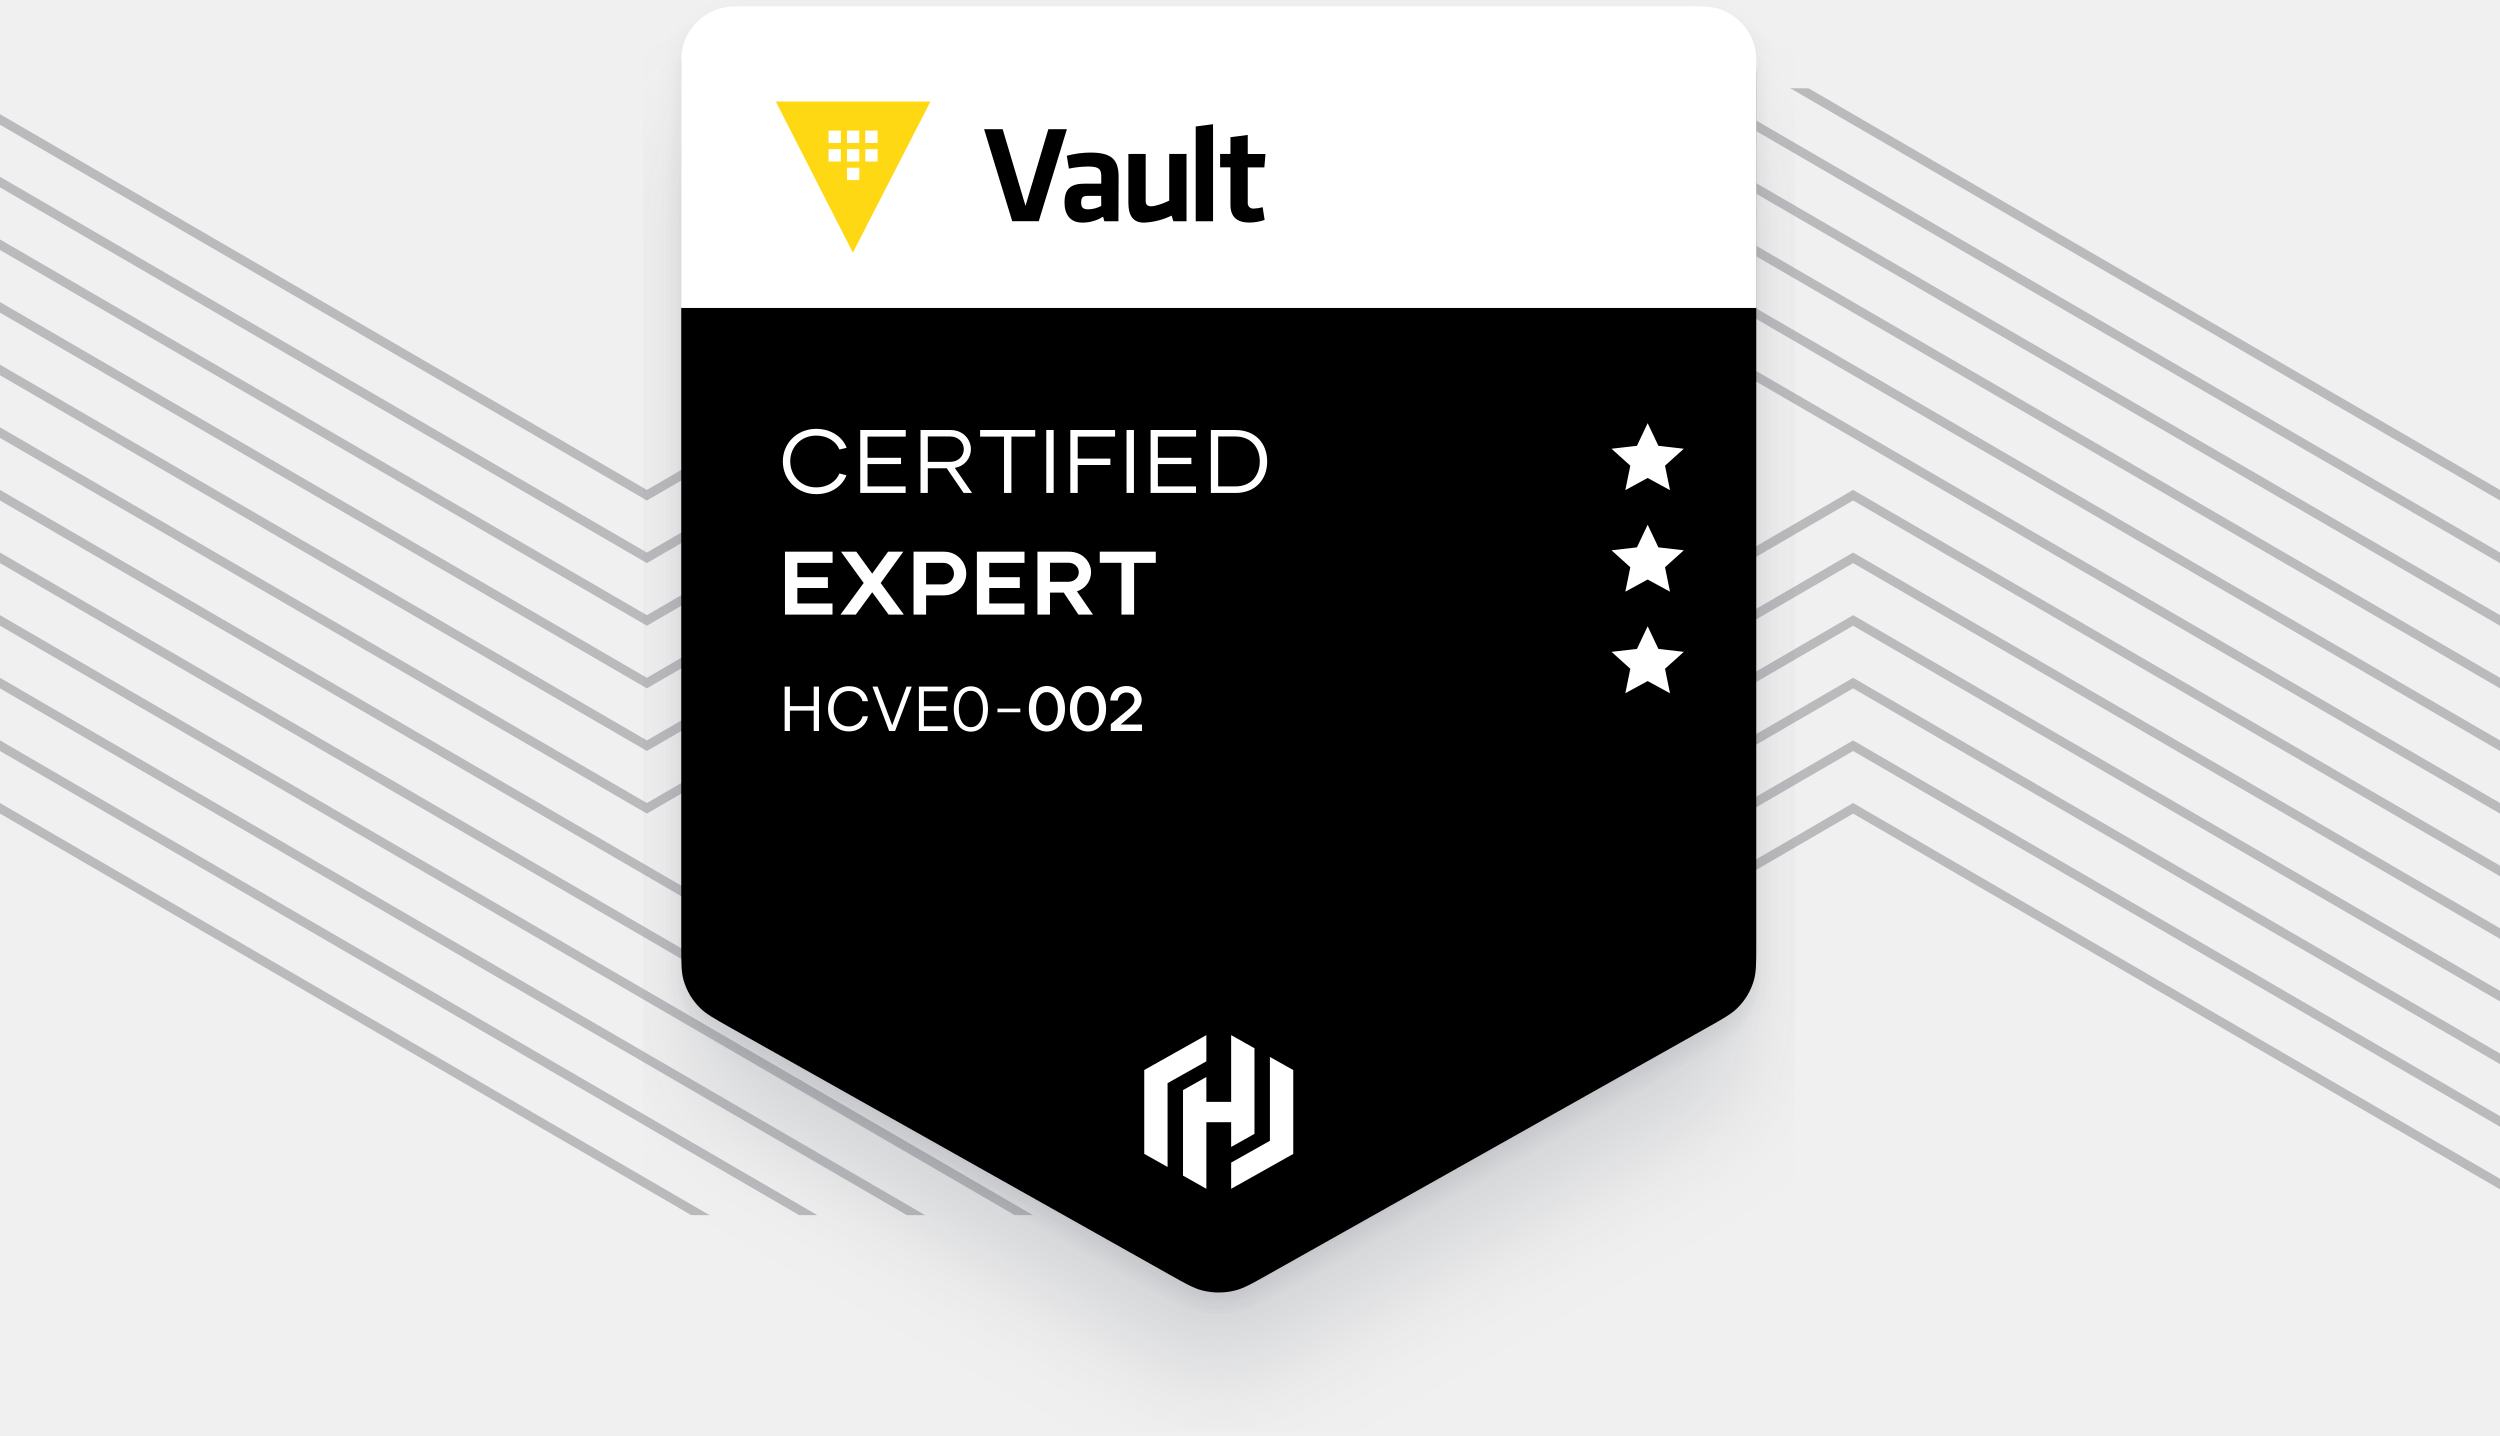
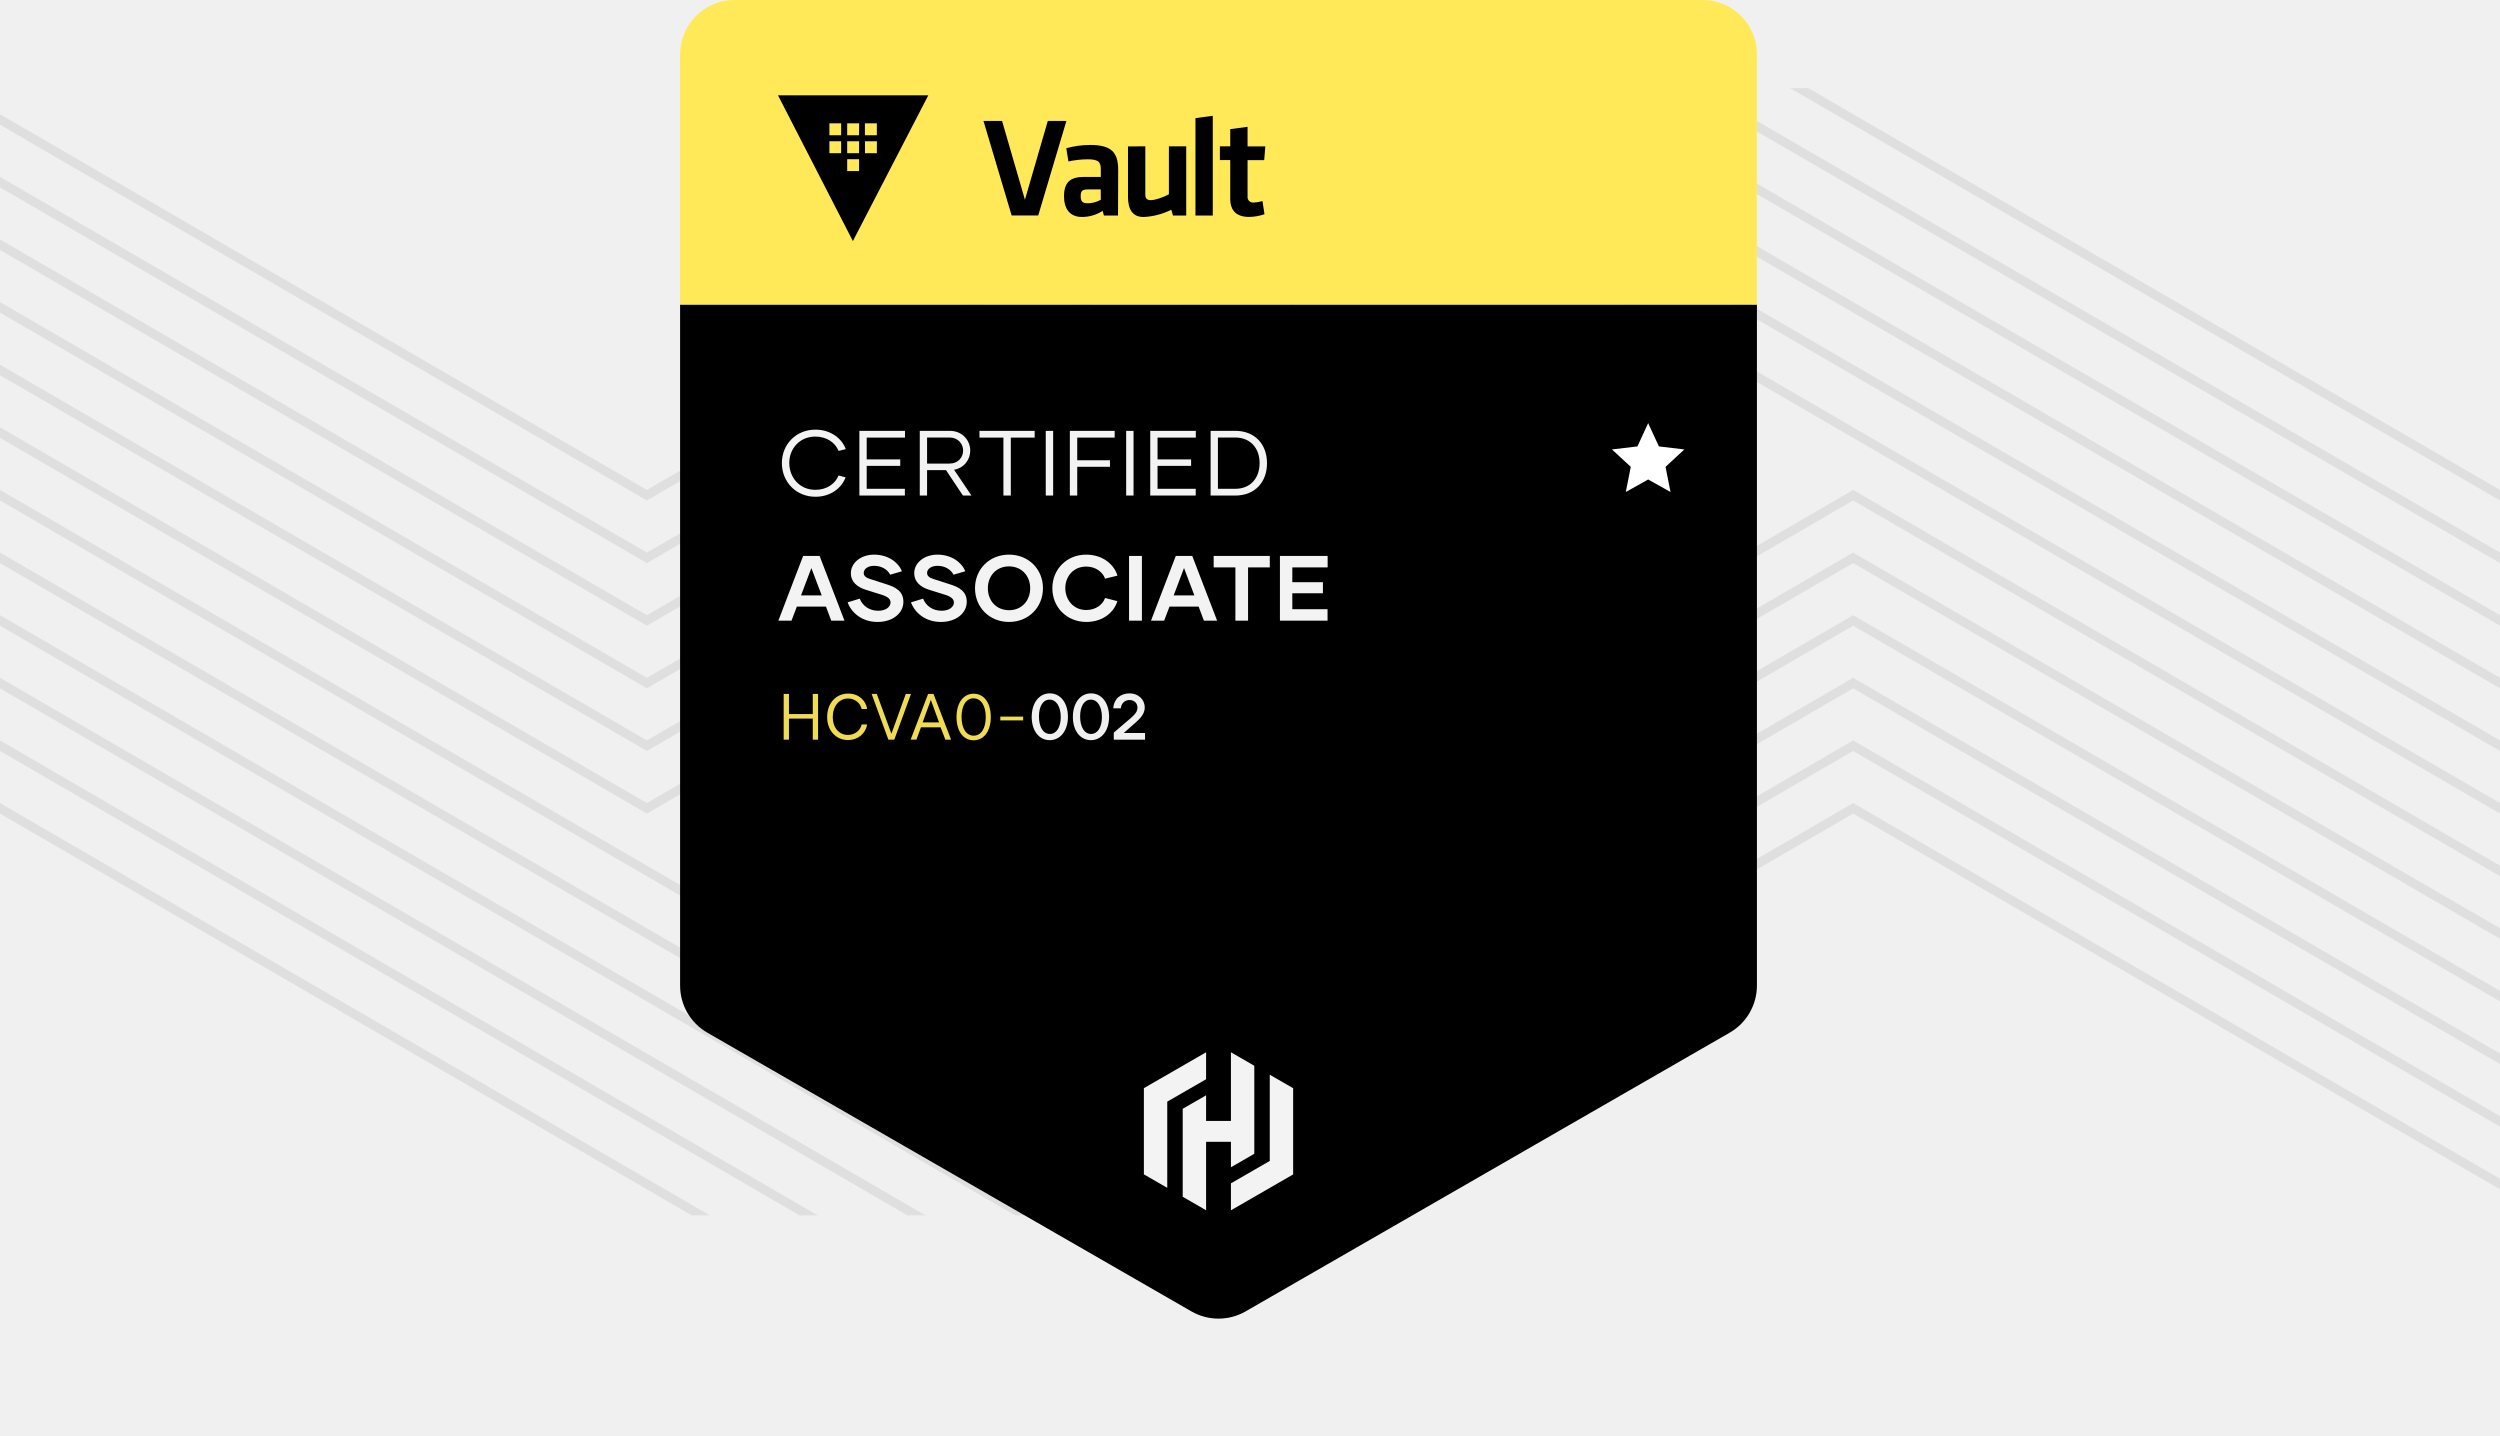
<svg xmlns="http://www.w3.org/2000/svg" width="397" height="228" viewBox="0 0 397 228" fill="none">
-   <g opacity=".3" clip-path="url(#clip0_7985_95576)" fill="#3B3D45">
-     <path d="M129.634 192.872 0 117.574v1.685L126.953 193h2.901l-.22-.128Zm-16.9.128h-2.901L0 129.203v-1.685l112.514 65.354.22.128Zm34.241 0h-2.901L0 109.315v-1.685l146.755 85.242.22.128Zm51.361 0h-2.901L0 79.482v-1.685l198.116 115.075.22.128Zm-34.24 0h-2.902L0 99.37v-1.685l163.875 95.187.221.128Zm17.12 0h-2.901L0 89.427V87.74l180.996 105.131.22.128ZM102.724 127.519 0 67.853v1.685l102.724 59.666.074-.043 102.649-59.623v-1.685l-.073.043-102.65 59.623Zm102.65-69.568.073-.043v1.685l-102.649 59.624-.074.042L0 59.593v-1.685l102.724 59.667 102.65-59.624Zm0-19.889.073-.043v1.685L102.798 99.328l-.074.042L0 39.704V38.02l102.724 59.667 102.65-59.624Zm0-19.89.073-.042v1.685L102.798 79.44l-.074.043L0 19.815V18.13l102.724 59.667 102.65-59.624Zm0 9.945.073-.043v1.686L102.798 89.384l-.074.043L0 29.76v-1.686l102.724 59.667 102.65-59.624Zm0 19.89.073-.043v1.685l-102.649 59.623-.074.043L0 49.649v-1.685l102.724 59.666 102.65-59.623Z" />
+   <g opacity="0.3">
+     <path opacity="0.3" d="M129.634 192.872L0 117.574V119.259L126.953 193H129.854L129.634 192.872V192.872ZM112.734 193H109.833L0 129.203V127.518L112.514 192.872L112.734 193V193ZM146.975 193H144.074L0 109.315V107.63L146.755 192.872L146.975 193V193ZM198.336 193H195.435L0 79.482V77.797L198.116 192.872L198.336 193V193ZM164.096 193H161.194L0 99.37V97.685L163.875 192.872L164.096 193V193ZM181.216 193H178.315L0 89.427V87.74L180.996 192.871L181.216 192.999V193ZM102.724 127.519L0 67.853V69.538L102.724 129.204L102.798 129.161L205.447 69.538V67.853L205.374 67.896L102.724 127.519V127.519ZM205.374 57.951L205.447 57.908V59.593L102.798 119.217L102.724 119.259L0 59.593V57.908L102.724 117.575L205.374 57.951V57.951ZM205.374 38.062L205.447 38.019V39.704L102.798 99.328L102.724 99.37L0 39.704V38.02L102.724 97.687L205.374 38.063V38.062ZM205.374 18.172L205.447 18.13V19.815L102.798 79.44L102.724 79.483L0 19.815V18.13L102.724 77.797L205.374 18.173V18.172ZM205.374 28.117L205.447 28.074V29.76L102.798 89.384L102.724 89.427L0 29.76V28.074L102.724 87.741L205.374 28.117V28.117ZM205.374 48.007L205.447 47.964V49.649L102.798 109.272L102.724 109.315L0 49.649V47.964L102.724 107.63L205.374 48.007V48.007Z" fill="#3B3D45" />
  </g>
-   <g opacity=".3" clip-path="url(#clip1_7985_95576)" fill="#3B3D45">
-     <path d="M267.366 14.128 397 89.426V87.74L270.047 14h-2.901l.22.127Zm16.9-.128h2.901L397 77.797v1.685L284.486 14.128l-.22-.128Zm-34.241 0h2.901L397 97.685v1.685L250.245 14.128l-.22-.128Zm-51.361 0h2.901L397 127.518v1.685L198.884 14.128l-.22-.128Zm34.24 0h2.902L397 107.63v1.685L233.125 14.128l-.221-.128Zm-17.12 0h2.901L397 117.573v1.686L216.004 14.128l-.22-.128ZM294.276 79.48 397 139.148v-1.685L294.276 77.796l-.074.043-102.649 59.623v1.685l.073-.043 102.65-59.624Zm-102.65 69.569-.073.043v-1.685l102.649-59.624.074-.042L397 147.407v1.685L294.276 89.425l-102.65 59.624Zm0 19.889-.073.043v-1.685l102.649-59.624.074-.042L397 167.296v1.685l-102.724-59.667-102.65 59.624Zm0 19.889-.073.043v-1.685l102.649-59.624.074-.043L397 187.185v1.685l-102.724-59.667-102.65 59.624Zm0-9.944-.073.043v-1.686l102.649-59.624.074-.043L397 177.24v1.686l-102.724-59.667-102.65 59.624Zm0-19.89-.073.043v-1.685l102.649-59.623.074-.043L397 157.351v1.685L294.276 99.37l-102.65 59.623Z" />
+   <g opacity="0.3">
+     <path opacity="0.3" d="M267.366 14.128L397 89.426V87.74L270.047 14H267.146L267.366 14.127V14.128ZM284.266 14H287.167L397 77.797V79.482L284.486 14.128L284.266 14ZM250.025 14H252.926L397 97.685V99.37L250.245 14.128L250.025 14V14ZM198.664 14H201.565L397 127.518V129.203L198.884 14.128L198.664 14ZM232.904 14H235.806L397 107.63V109.315L233.125 14.128L232.904 14ZM215.784 14H218.685L397 117.573V119.259L216.004 14.128L215.784 14ZM294.276 79.48L397 139.148V137.463L294.276 77.796L294.202 77.839L191.553 137.462V139.147L191.626 139.104L294.276 79.48V79.48ZM191.626 149.049L191.553 149.092V147.407L294.202 87.783L294.276 87.741L397 147.407V149.092L294.276 89.425L191.626 149.049ZM191.626 168.938L191.553 168.981V167.296L294.202 107.672L294.276 107.63L397 167.296V168.981L294.276 109.314L191.626 168.938V168.938ZM191.626 188.827L191.553 188.87V187.185L294.202 127.561L294.276 127.518L397 187.185V188.87L294.276 129.203L191.626 188.827V188.827ZM191.626 178.883L191.553 178.926V177.24L294.202 117.616L294.276 117.573L397 177.24V178.926L294.276 119.259L191.626 178.883V178.883ZM191.626 158.993L191.553 159.036V157.351L294.202 97.728L294.276 97.685L397 157.351V159.036L294.276 99.37L191.626 158.993V158.993Z" fill="#3B3D45" />
  </g>
-   <g filter="url(#filter0_dd_7985_95576)">
-     <path d="M278.893 150.07V14.44c0-3.913 0-5.87-.657-7.414a8.513 8.513 0 0 0-4.666-4.547c-1.584-.639-3.593-.639-7.61-.639H121.115c-4.017 0-6.026 0-7.61.64a8.513 8.513 0 0 0-4.666 4.546c-.656 1.543-.656 3.5-.656 7.415V150.07c0 2.825 0 4.238.352 5.52a10.025 10.025 0 0 0 2.678 4.519c.963.938 2.219 1.644 4.73 3.057l69.836 39.279c2.51 1.412 3.766 2.118 5.081 2.462a10.63 10.63 0 0 0 5.355 0c1.316-.344 2.571-1.05 5.081-2.462l69.836-39.279c2.511-1.413 3.767-2.119 4.73-3.057a10.025 10.025 0 0 0 2.678-4.519c.353-1.282.353-2.695.353-5.52Z" fill="#000" />
-     <path d="M124.602 116.085h.838v-3.246h3.776v3.246h.838v-7.056h-.838v3.105h-3.776v-3.105h-.838v7.056ZM134.774 116.146c1.676 0 2.824-1.049 3.062-2.4h-.869c-.196.867-1.034 1.613-2.183 1.613-1.417 0-2.4-1.139-2.4-2.752 0-1.673.993-2.873 2.442-2.873 1.117 0 1.934.736 2.141 1.613h.869c-.217-1.351-1.365-2.379-3-2.379-1.945 0-3.342 1.482-3.342 3.629 0 2.087 1.407 3.549 3.28 3.549ZM141.198 116.085h.941l2.649-7.056h-.828l-2.276 6.149-2.317-6.149h-.818l2.649 7.056ZM145.92 116.085h4.563v-.756h-3.766v-2.45h3.549v-.735h-3.549v-2.359h3.766v-.756h-4.563v7.056ZM154.159 116.186c1.666 0 2.731-1.432 2.731-3.589 0-2.167-1.055-3.609-2.71-3.609-1.656 0-2.721 1.442-2.721 3.609 0 2.157 1.055 3.589 2.7 3.589Zm.021-.716c-1.19 0-1.925-1.129-1.925-2.903 0-1.734.725-2.863 1.894-2.863 1.2 0 1.945 1.149 1.945 2.903 0 1.734-.735 2.863-1.914 2.863ZM158.4 113.111h3.621v-.584H158.4v.584ZM166.233 116.166c1.728 0 2.887-1.502 2.887-3.609s-1.149-3.619-2.866-3.619c-1.728 0-2.876 1.512-2.876 3.639 0 2.097 1.138 3.589 2.855 3.589Zm.031-.958c-1.076 0-1.738-1.089-1.738-2.701 0-1.563.631-2.601 1.697-2.601 1.076 0 1.759 1.119 1.759 2.691 0 1.532-.663 2.611-1.718 2.611ZM172.76 116.166c1.728 0 2.887-1.502 2.887-3.609s-1.149-3.619-2.866-3.619c-1.728 0-2.877 1.512-2.877 3.639 0 2.097 1.139 3.589 2.856 3.589Zm.031-.958c-1.076 0-1.738-1.089-1.738-2.701 0-1.563.631-2.601 1.697-2.601 1.076 0 1.758 1.119 1.758 2.691 0 1.532-.662 2.611-1.717 2.611ZM176.39 116.085h4.956v-1.028h-3.373l1.076-.928c1.2-1.038 2.245-1.764 2.245-3.014 0-1.25-1.024-2.177-2.411-2.177-1.479 0-2.514.927-2.576 2.308h1.19c.093-.776.631-1.28 1.376-1.28.766 0 1.273.474 1.273 1.2 0 .826-.797 1.361-2.111 2.459l-1.645 1.381v1.079ZM261.649 67.197l1.703 3.597 4.037.466-2.985 2.69.793 3.885-3.548-1.935-3.547 1.935.792-3.885-2.985-2.69 4.037-.466 1.703-3.597ZM261.649 83.324l1.703 3.596 4.037.467-2.985 2.69.793 3.884-3.548-1.935-3.547 1.935.792-3.885-2.985-2.69 4.037-.466 1.703-3.596ZM261.649 99.45l1.703 3.597 4.037.466-2.985 2.69.793 3.885-3.548-1.935-3.547 1.935.792-3.885-2.985-2.69 4.037-.466 1.703-3.597ZM129.638 78.47c2.389 0 4.148-1.329 4.778-3l-1.114-.285c-.513 1.256-1.847 2.213-3.679 2.213-2.492 0-4.133-1.9-4.133-4.156 0-2.199 1.641-4.07 4.133-4.07 1.832 0 3.181.971 3.679 2.214l1.143-.271c-.615-1.671-2.404-3.014-4.822-3.014-3.019 0-5.306 2.242-5.306 5.156 0 2.956 2.287 5.212 5.321 5.212ZM143.831 69.33v-1.043h-7.225v9.996h7.211v-1.042h-6.054v-3.542h5.321v-1h-5.321v-3.37h6.068ZM153.022 78.283h1.348l-2.755-3.984c1.671-.3 2.565-1.628 2.565-2.97 0-1.457-1.143-3.042-3.254-3.042h-4.749v9.996h1.158v-3.927h3.005l2.682 3.927Zm-5.687-8.968h3.562c1.333 0 2.154.971 2.154 2.014 0 1.056-.806 2.013-2.169 2.013h-3.547v-4.027ZM164.393 68.287h-8.751v1.042h3.796v8.954h1.173V69.33h3.782v-1.042ZM166.151 78.283h1.172v-9.996h-1.172v9.996ZM177.077 69.33v-1.043h-7.109v9.996h1.173v-4.44h5.188v-1.015h-5.188V69.33h5.936ZM178.896 78.283h1.172v-9.996h-1.172v9.996ZM189.939 69.33v-1.043h-7.225v9.996h7.211v-1.042h-6.054v-3.542h5.321v-1h-5.321v-3.37h6.068ZM196.184 68.287h-3.899v9.996h3.899c3.181 0 5.042-2.127 5.042-4.998 0-2.87-1.861-4.998-5.042-4.998Zm-.015 8.954h-2.726v-7.926h2.726c2.507 0 3.884 1.742 3.884 3.942 0 2.27-1.377 3.984-3.884 3.984ZM132.217 89.379v-1.771h-7.563v9.996h7.549v-1.77h-5.585v-2.457h4.852v-1.713h-4.852v-2.285h5.599ZM143.532 97.604l-3.679-5.026 3.591-4.97h-2.418l-2.521 3.484-2.521-3.484h-2.433l3.605 4.97-3.693 5.026h2.433l2.609-3.556 2.609 3.556h2.418ZM149.879 87.608h-4.807v9.996h1.993v-3.056h2.726c2.36 0 3.65-1.785 3.65-3.47 0-1.657-1.305-3.47-3.562-3.47Zm-.146 5.198h-2.668v-3.427h2.755c.982 0 1.671.828 1.671 1.713 0 .871-.674 1.714-1.758 1.714ZM162.693 89.379v-1.771h-7.563v9.996h7.548v-1.77h-5.584v-2.457h4.851v-1.713h-4.851v-2.285h5.599ZM171.252 97.604h2.316l-2.55-3.698c1.451-.486 2.242-1.728 2.242-3.042 0-1.585-1.29-3.256-3.517-3.256h-4.998v9.996h1.993v-3.498h2.184l2.33 3.498Zm-4.514-8.24h2.946c.953 0 1.627.7 1.627 1.5 0 .828-.66 1.528-1.7 1.528h-2.873v-3.028ZM183.539 87.608h-8.896v1.77h3.444v8.226h2.008V89.38h3.444v-1.771ZM278.893 14.44v34.442h-170.71V14.441c0-3.915 0-5.872.656-7.415a8.513 8.513 0 0 1 4.666-4.547c1.584-.639 3.593-.639 7.61-.639H265.96c4.017 0 6.026 0 7.61.64a8.513 8.513 0 0 1 4.666 4.546c.657 1.543.657 3.5.657 7.415Z" fill="#fff" />
-     <path d="M108.183 9.4c0-4.639 3.86-8.4 8.621-8.4h153.467c4.762 0 8.622 3.761 8.622 8.4v39.482h-170.71V9.4Z" fill="#fff" />
-     <path d="M166.476 20.514h2.948l-4.467 14.611h-4.215l-4.468-14.611h2.949l3.626 12.177 3.627-12.177ZM177.608 35.136h-2.234l-.205-.726a6.116 6.116 0 0 1-3.265.944c-2.003 0-2.859-1.339-2.859-3.182 0-2.176.968-3.007 3.198-3.007h2.636v-1.117c0-1.186-.339-1.603-2.096-1.603-1.022.01-2.04.12-3.038.33l-.339-2.042a14.752 14.752 0 0 1 3.76-.505c3.444 0 4.468 1.186 4.468 3.863l-.026 7.045Zm-2.744-4.037h-2.029c-.901 0-1.147.243-1.147 1.055 0 .744.246 1.088 1.117 1.088.727-.01 1.44-.2 2.074-.547l-.015-1.596ZM181.934 24.443V31.9c0 .57.246.856.878.856.633 0 1.862-.396 2.86-.9v-7.414h2.747v10.693h-2.096l-.268-.9a11.186 11.186 0 0 1-4.393 1.122c-1.824 0-2.476-1.252-2.476-3.16v-7.745l2.748-.01ZM189.882 35.136v-15.05l2.748-.363v15.413h-2.748ZM200.824 34.93a7.856 7.856 0 0 1-2.409.416c-2.003 0-3.019-.92-3.019-2.829v-5.949h-1.642v-2.126h1.642v-2.655l2.747-.363v3.03h2.815l-.179 2.125h-2.636v5.597a.842.842 0 0 0 .255.712.887.887 0 0 0 .736.231 5.313 5.313 0 0 0 1.374-.221l.316 2.031ZM123.702 16.564l11.872 22.511 11.955-22.512h-23.827Zm10.011 8.938h-1.862v-1.843h1.862v1.843Zm0-2.765h-1.862v-1.842h1.862v1.842Zm2.837 5.529h-1.88V26.43h1.891l-.011 1.836Zm0-2.764h-1.88v-1.843h1.891l-.011 1.843Zm0-2.765h-1.88v-1.842h1.891l-.011 1.842Zm2.822 2.765h-1.88v-1.843h1.891l-.011 1.843Zm-1.891-2.765v-1.842h1.891v1.842h-1.891Z" fill="#000" />
-     <path d="m191.569 164.375-9.862 5.543v13.316l3.704 2.084v-13.316l6.158-3.463v-4.164Z" fill="#fff" />
-     <path d="M195.506 164.375v10.604h-3.937v-3.956l-3.707 2.084v13.585l3.707 2.088v-10.573h3.937v3.931l3.705-2.084V166.46l-3.705-2.085Z" fill="#fff" />
-     <path d="m195.506 188.785 9.862-5.543v-13.316l-3.706-2.084v13.316l-6.156 3.463v4.164Z" fill="#fff" />
-   </g>
-   <path fill="#fff" d="M122.078 13h26.797v27h-26.797z" />
-   <path d="m123.194 16.125 12.238 24 12.327-24h-24.565Zm10.335 9.528h-1.95v-1.965h1.95v1.965Zm0-2.948h-1.95v-1.962h1.95v1.962Zm2.923 5.893h-1.949v-1.964h1.949v1.964Zm0-2.945h-1.949v-1.965h1.949v1.965Zm0-2.948h-1.949v-1.962h1.949v1.962Zm2.908 2.948h-1.949v-1.965h1.949v1.965Zm-1.949-2.948v-1.962h1.949v1.962h-1.949Z" fill="#FFD814" />
-   <defs>
-     <clipPath id="clip0_7985_95576">
-       <path fill="#fff" transform="translate(0 14)" d="M0 0h205.447v179H0z" />
-     </clipPath>
-     <clipPath id="clip1_7985_95576">
-       <path fill="#fff" transform="rotate(-180 198.5 96.5)" d="M0 0h205.447v179H0z" />
-     </clipPath>
-     <filter id="filter0_dd_7985_95576" x="102.183" y="0" width="182.71" height="227.25" filterUnits="userSpaceOnUse" color-interpolation-filters="sRGB">
-       <feFlood flood-opacity="0" result="BackgroundImageFix" />
-       <feColorMatrix in="SourceAlpha" values="0 0 0 0 0 0 0 0 0 0 0 0 0 0 0 0 0 0 127 0" result="hardAlpha" />
-       <feMorphology radius="10" in="SourceAlpha" result="effect1_dropShadow_7985_95576" />
-       <feOffset dy="16" />
-       <feGaussianBlur stdDeviation="8" />
-       <feColorMatrix values="0 0 0 0 0.396 0 0 0 0 0.416 0 0 0 0 0.463 0 0 0 0.2 0" />
-       <feBlend in2="BackgroundImageFix" result="effect1_dropShadow_7985_95576" />
-       <feColorMatrix in="SourceAlpha" values="0 0 0 0 0 0 0 0 0 0 0 0 0 0 0 0 0 0 127 0" result="hardAlpha" />
-       <feOffset dy="2" />
-       <feGaussianBlur stdDeviation="1.5" />
-       <feColorMatrix values="0 0 0 0 0.396 0 0 0 0 0.416 0 0 0 0 0.463 0 0 0 0.15 0" />
-       <feBlend in2="effect1_dropShadow_7985_95576" result="effect2_dropShadow_7985_95576" />
-       <feBlend in="SourceGraphic" in2="effect2_dropShadow_7985_95576" result="shape" />
-     </filter>
-   </defs>
+   <path d="M108 48.364H279V156.507C279 159.596 277.35 162.45 274.673 163.991L197.809 208.246C195.142 209.782 191.858 209.782 189.191 208.246L112.327 163.991C109.65 162.45 108 159.596 108 156.507V48.364Z" fill="black" />
+   <path d="M279 48.364H108V8.636C108 3.867 111.867 0 116.636 0H270.364C275.133 0 279 3.867 279 8.636V48.364Z" fill="#FFE959" />
+   <path opacity="0.94" d="M124.447 117.455H125.287V114.117H129.069V117.455H129.909V110.2H129.069V113.392H125.287V110.2H124.447V117.455ZM134.636 117.517C136.315 117.517 137.466 116.439 137.704 115.05H136.833C136.637 115.941 135.797 116.708 134.647 116.708C133.227 116.708 132.242 115.537 132.242 113.879C132.242 112.159 133.237 110.925 134.688 110.925C135.807 110.925 136.626 111.682 136.833 112.584H137.704C137.486 111.195 136.336 110.138 134.699 110.138C132.75 110.138 131.351 111.661 131.351 113.869C131.351 116.014 132.761 117.517 134.636 117.517ZM141.071 117.455H142.014L144.667 110.2H143.838L141.558 116.522L139.237 110.2H138.418L141.071 117.455ZM145.526 117.455L146.252 115.496H149.371L150.118 117.455H151.03L148.242 110.2H147.382L144.614 117.444L145.526 117.455ZM146.511 114.719L147.817 111.143L149.123 114.719H146.511ZM154.601 117.558C156.27 117.558 157.337 116.087 157.337 113.869C157.337 111.641 156.28 110.159 154.622 110.159C152.964 110.159 151.896 111.641 151.896 113.869C151.896 116.087 152.953 117.558 154.601 117.558ZM154.622 116.822C153.43 116.822 152.694 115.662 152.694 113.838C152.694 112.055 153.42 110.894 154.591 110.894C155.793 110.894 156.539 112.076 156.539 113.879C156.539 115.662 155.803 116.822 154.622 116.822ZM158.849 114.397H162.476V113.796H158.849V114.397Z" fill="#FFE959" />
+   <path opacity="0.94" d="M166.696 117.537C168.426 117.537 169.587 115.993 169.587 113.827C169.587 111.661 168.436 110.107 166.716 110.107C164.986 110.107 163.835 111.661 163.835 113.848C163.835 116.004 164.975 117.537 166.696 117.537ZM166.727 116.553C165.649 116.553 164.986 115.434 164.986 113.775C164.986 112.169 165.618 111.102 166.685 111.102C167.763 111.102 168.447 112.252 168.447 113.869C168.447 115.444 167.783 116.553 166.727 116.553ZM173.234 117.537C174.965 117.537 176.125 115.993 176.125 113.827C176.125 111.661 174.975 110.107 173.255 110.107C171.524 110.107 170.374 111.661 170.374 113.848C170.374 116.004 171.514 117.537 173.234 117.537ZM173.265 116.553C172.187 116.553 171.524 115.434 171.524 113.775C171.524 112.169 172.156 111.102 173.224 111.102C174.301 111.102 174.985 112.252 174.985 113.869C174.985 115.444 174.322 116.553 173.265 116.553ZM176.87 117.455H181.834V116.397H178.455L179.533 115.444C180.735 114.377 181.782 113.63 181.782 112.345C181.782 111.06 180.756 110.107 179.367 110.107C177.885 110.107 176.849 111.06 176.787 112.48H177.979C178.072 111.682 178.611 111.164 179.357 111.164C180.124 111.164 180.632 111.651 180.632 112.397C180.632 113.247 179.834 113.796 178.518 114.926L176.87 116.346V117.455Z" fill="white" />
+   <path d="M261.727 67.193L263.433 70.891L267.476 71.371L264.487 74.135L265.28 78.13L261.727 76.141L258.174 78.13L258.967 74.135L255.978 71.371L260.022 70.891L261.727 67.193Z" fill="white" />
+   <path opacity="0.95" d="M129.492 78.886C131.885 78.886 133.646 77.521 134.278 75.803L133.162 75.509C132.648 76.801 131.312 77.785 129.477 77.785C126.981 77.785 125.337 75.832 125.337 73.513C125.337 71.252 126.981 69.328 129.477 69.328C131.312 69.328 132.663 70.327 133.162 71.604L134.307 71.325C133.691 69.607 131.899 68.227 129.477 68.227C126.452 68.227 124.162 70.532 124.162 73.527C124.162 76.567 126.452 78.886 129.492 78.886ZM143.709 69.49V68.418H136.471V78.695H143.695V77.624H137.631V73.983H142.96V72.955H137.631V69.49H143.709ZM152.915 78.695H154.266L151.506 74.599C153.18 74.291 154.075 72.925 154.075 71.545C154.075 70.048 152.93 68.418 150.816 68.418H146.059V78.695H147.219V74.658H150.229L152.915 78.695ZM147.219 69.475H150.787C152.123 69.475 152.945 70.474 152.945 71.545C152.945 72.632 152.137 73.615 150.772 73.615H147.219V69.475ZM164.305 68.418H155.54V69.49H159.343V78.695H160.517V69.49H164.305V68.418ZM166.066 78.695H167.241V68.418H166.066V78.695ZM177.011 69.49V68.418H169.891V78.695H171.065V74.129H176.263V73.087H171.065V69.49H177.011ZM178.834 78.695H180.008V68.418H178.834V78.695ZM189.896 69.49V68.418H182.658V78.695H189.881V77.624H183.818V73.983H189.147V72.955H183.818V69.49H189.896ZM196.15 68.418H192.245V78.695H196.15C199.336 78.695 201.201 76.508 201.201 73.557C201.201 70.606 199.336 68.418 196.15 68.418ZM196.136 77.624H193.405V69.475H196.136C198.646 69.475 200.026 71.266 200.026 73.527C200.026 75.862 198.646 77.624 196.136 77.624ZM132.002 98.559H134.102L130.152 88.282H127.539L123.604 98.559H125.689L126.54 96.327H131.165L132.002 98.559ZM127.201 94.551L128.846 90.205L130.49 94.551H127.201ZM139.348 98.765C141.814 98.765 143.459 97.34 143.459 95.579C143.459 93.905 142.269 93.244 140.698 92.76L138.144 91.938C137.468 91.732 137.16 91.424 137.16 90.969C137.16 90.367 137.806 89.853 138.819 89.853C139.979 89.853 140.933 90.425 141.359 91.262L143.224 90.719C142.666 89.295 141.021 88.076 138.804 88.076C136.661 88.076 135.105 89.427 135.119 91.027C135.105 92.349 136.088 93.215 137.439 93.641L140.067 94.463C141.051 94.786 141.418 95.153 141.418 95.696C141.418 96.371 140.669 96.988 139.465 96.988C137.982 96.988 136.94 96.136 136.529 95.065L134.605 95.652C135.178 97.252 136.837 98.765 139.348 98.765ZM149.409 98.765C151.875 98.765 153.52 97.34 153.52 95.579C153.52 93.905 152.33 93.244 150.759 92.76L148.205 91.938C147.529 91.732 147.221 91.424 147.221 90.969C147.221 90.367 147.867 89.853 148.88 89.853C150.04 89.853 150.994 90.425 151.42 91.262L153.285 90.719C152.727 89.295 151.082 88.076 148.865 88.076C146.722 88.076 145.166 89.427 145.18 91.027C145.166 92.349 146.149 93.215 147.5 93.641L150.128 94.463C151.112 94.786 151.479 95.153 151.479 95.696C151.479 96.371 150.73 96.988 149.526 96.988C148.043 96.988 147.001 96.136 146.59 95.065L144.666 95.652C145.239 97.252 146.898 98.765 149.409 98.765ZM160.234 98.765C163.331 98.765 165.622 96.445 165.622 93.406C165.622 90.381 163.331 88.076 160.234 88.076C157.121 88.076 154.831 90.381 154.831 93.406C154.831 96.445 157.121 98.765 160.234 98.765ZM160.234 96.9C158.193 96.9 156.871 95.373 156.871 93.406C156.871 91.482 158.193 89.941 160.234 89.941C162.26 89.941 163.596 91.482 163.596 93.406C163.596 95.373 162.26 96.9 160.234 96.9ZM172.517 98.765C175.233 98.765 176.966 97.106 177.435 95.461L175.483 94.962C175.145 95.975 174.044 96.871 172.488 96.871C170.462 96.871 169.17 95.241 169.17 93.391C169.17 91.541 170.462 89.97 172.488 89.97C174.044 89.97 175.145 90.895 175.483 91.894L177.45 91.409C176.98 89.779 175.248 88.076 172.473 88.076C169.419 88.076 167.114 90.381 167.114 93.406C167.114 96.445 169.419 98.765 172.517 98.765ZM179.293 98.559H181.334V88.282H179.293V98.559ZM191.178 98.559H193.278L189.329 88.282H186.715L182.78 98.559H184.865L185.717 96.327H190.342L191.178 98.559ZM186.378 94.551L188.022 90.205L189.666 94.551H186.378ZM201.642 88.282H192.73V90.102H196.181V98.559H198.192V90.102H201.642V88.282ZM210.829 90.102V88.282H203.253V98.559H210.814V96.739H205.22V94.213H210.08V92.451H205.22V90.102H210.829Z" fill="white" />
+   <path d="M166.392 19.199H169.346L164.87 34.22H160.649L156.173 19.199H159.127L162.759 31.718L166.392 19.199Z" fill="black" />
+   <path d="M177.543 34.231H175.305L175.1 33.485C174.127 34.118 172.99 34.454 171.83 34.455C169.823 34.455 168.966 33.079 168.966 31.184C168.966 28.947 169.935 28.093 172.169 28.093H174.809V26.944C174.809 25.725 174.47 25.296 172.71 25.296C171.686 25.306 170.667 25.42 169.666 25.635L169.327 23.535C170.554 23.197 171.821 23.023 173.094 23.017C176.543 23.017 177.569 24.237 177.569 26.989L177.543 34.231ZM174.795 30.08H172.761C171.859 30.08 171.613 30.33 171.613 31.166C171.613 31.93 171.859 32.285 172.732 32.285C173.46 32.273 174.174 32.079 174.809 31.721L174.795 30.08Z" fill="black" />
+   <path d="M181.876 23.238V30.905C181.876 31.491 182.122 31.785 182.756 31.785C183.39 31.785 184.621 31.379 185.621 30.86V23.238H188.373V34.232H186.273L186.005 33.307C184.635 33.994 183.135 34.387 181.604 34.459C179.777 34.459 179.124 33.173 179.124 31.211V23.249L181.876 23.238Z" fill="black" />
+   <path d="M189.838 34.231V18.759L192.591 18.386V34.231H189.838Z" fill="black" />
+   <path d="M200.799 34.019C200.022 34.29 199.208 34.435 198.386 34.448C196.379 34.448 195.361 33.501 195.361 31.539V25.423H193.717V23.238H195.361V20.508L198.113 20.135V23.249H200.933L200.754 25.434H198.113V31.189C198.096 31.322 198.111 31.457 198.155 31.584C198.199 31.711 198.272 31.826 198.368 31.92C198.464 32.014 198.581 32.085 198.709 32.126C198.837 32.167 198.973 32.178 199.106 32.158C199.572 32.145 200.035 32.068 200.482 31.931L200.799 34.019Z" fill="black" />
+   <path d="M123.545 15.137L135.438 38.282L147.413 15.137H123.545ZM133.574 24.326H131.709V22.432H133.574V24.326ZM133.574 21.485H131.709V19.59H133.574V21.485ZM136.415 27.168H134.532V25.281H136.427L136.415 27.168ZM136.415 24.326H134.532V22.432H136.427L136.415 24.326ZM136.415 21.485H134.532V19.59H136.427L136.415 21.485ZM139.242 24.326H137.359V22.432H139.253L139.242 24.326ZM137.348 21.485V19.59H139.242V21.485H137.348Z" fill="black" />
+   <path opacity="0.95" d="M191.528 167.101L181.649 172.799V172.803V186.488L185.36 188.631V174.942L191.528 171.382V167.101Z" fill="white" />
+   <path opacity="0.95" d="M195.472 167.101V178.002H191.528V173.935L187.815 176.077V190.044L191.528 192.191V181.32H195.472V185.361L199.183 183.219V169.243L195.472 167.101Z" fill="white" />
+   <path opacity="0.95" d="M195.472 192.196L205.351 186.498V186.494V172.808L201.638 170.666V184.355L195.472 187.915V192.196Z" fill="white" />
</svg>
